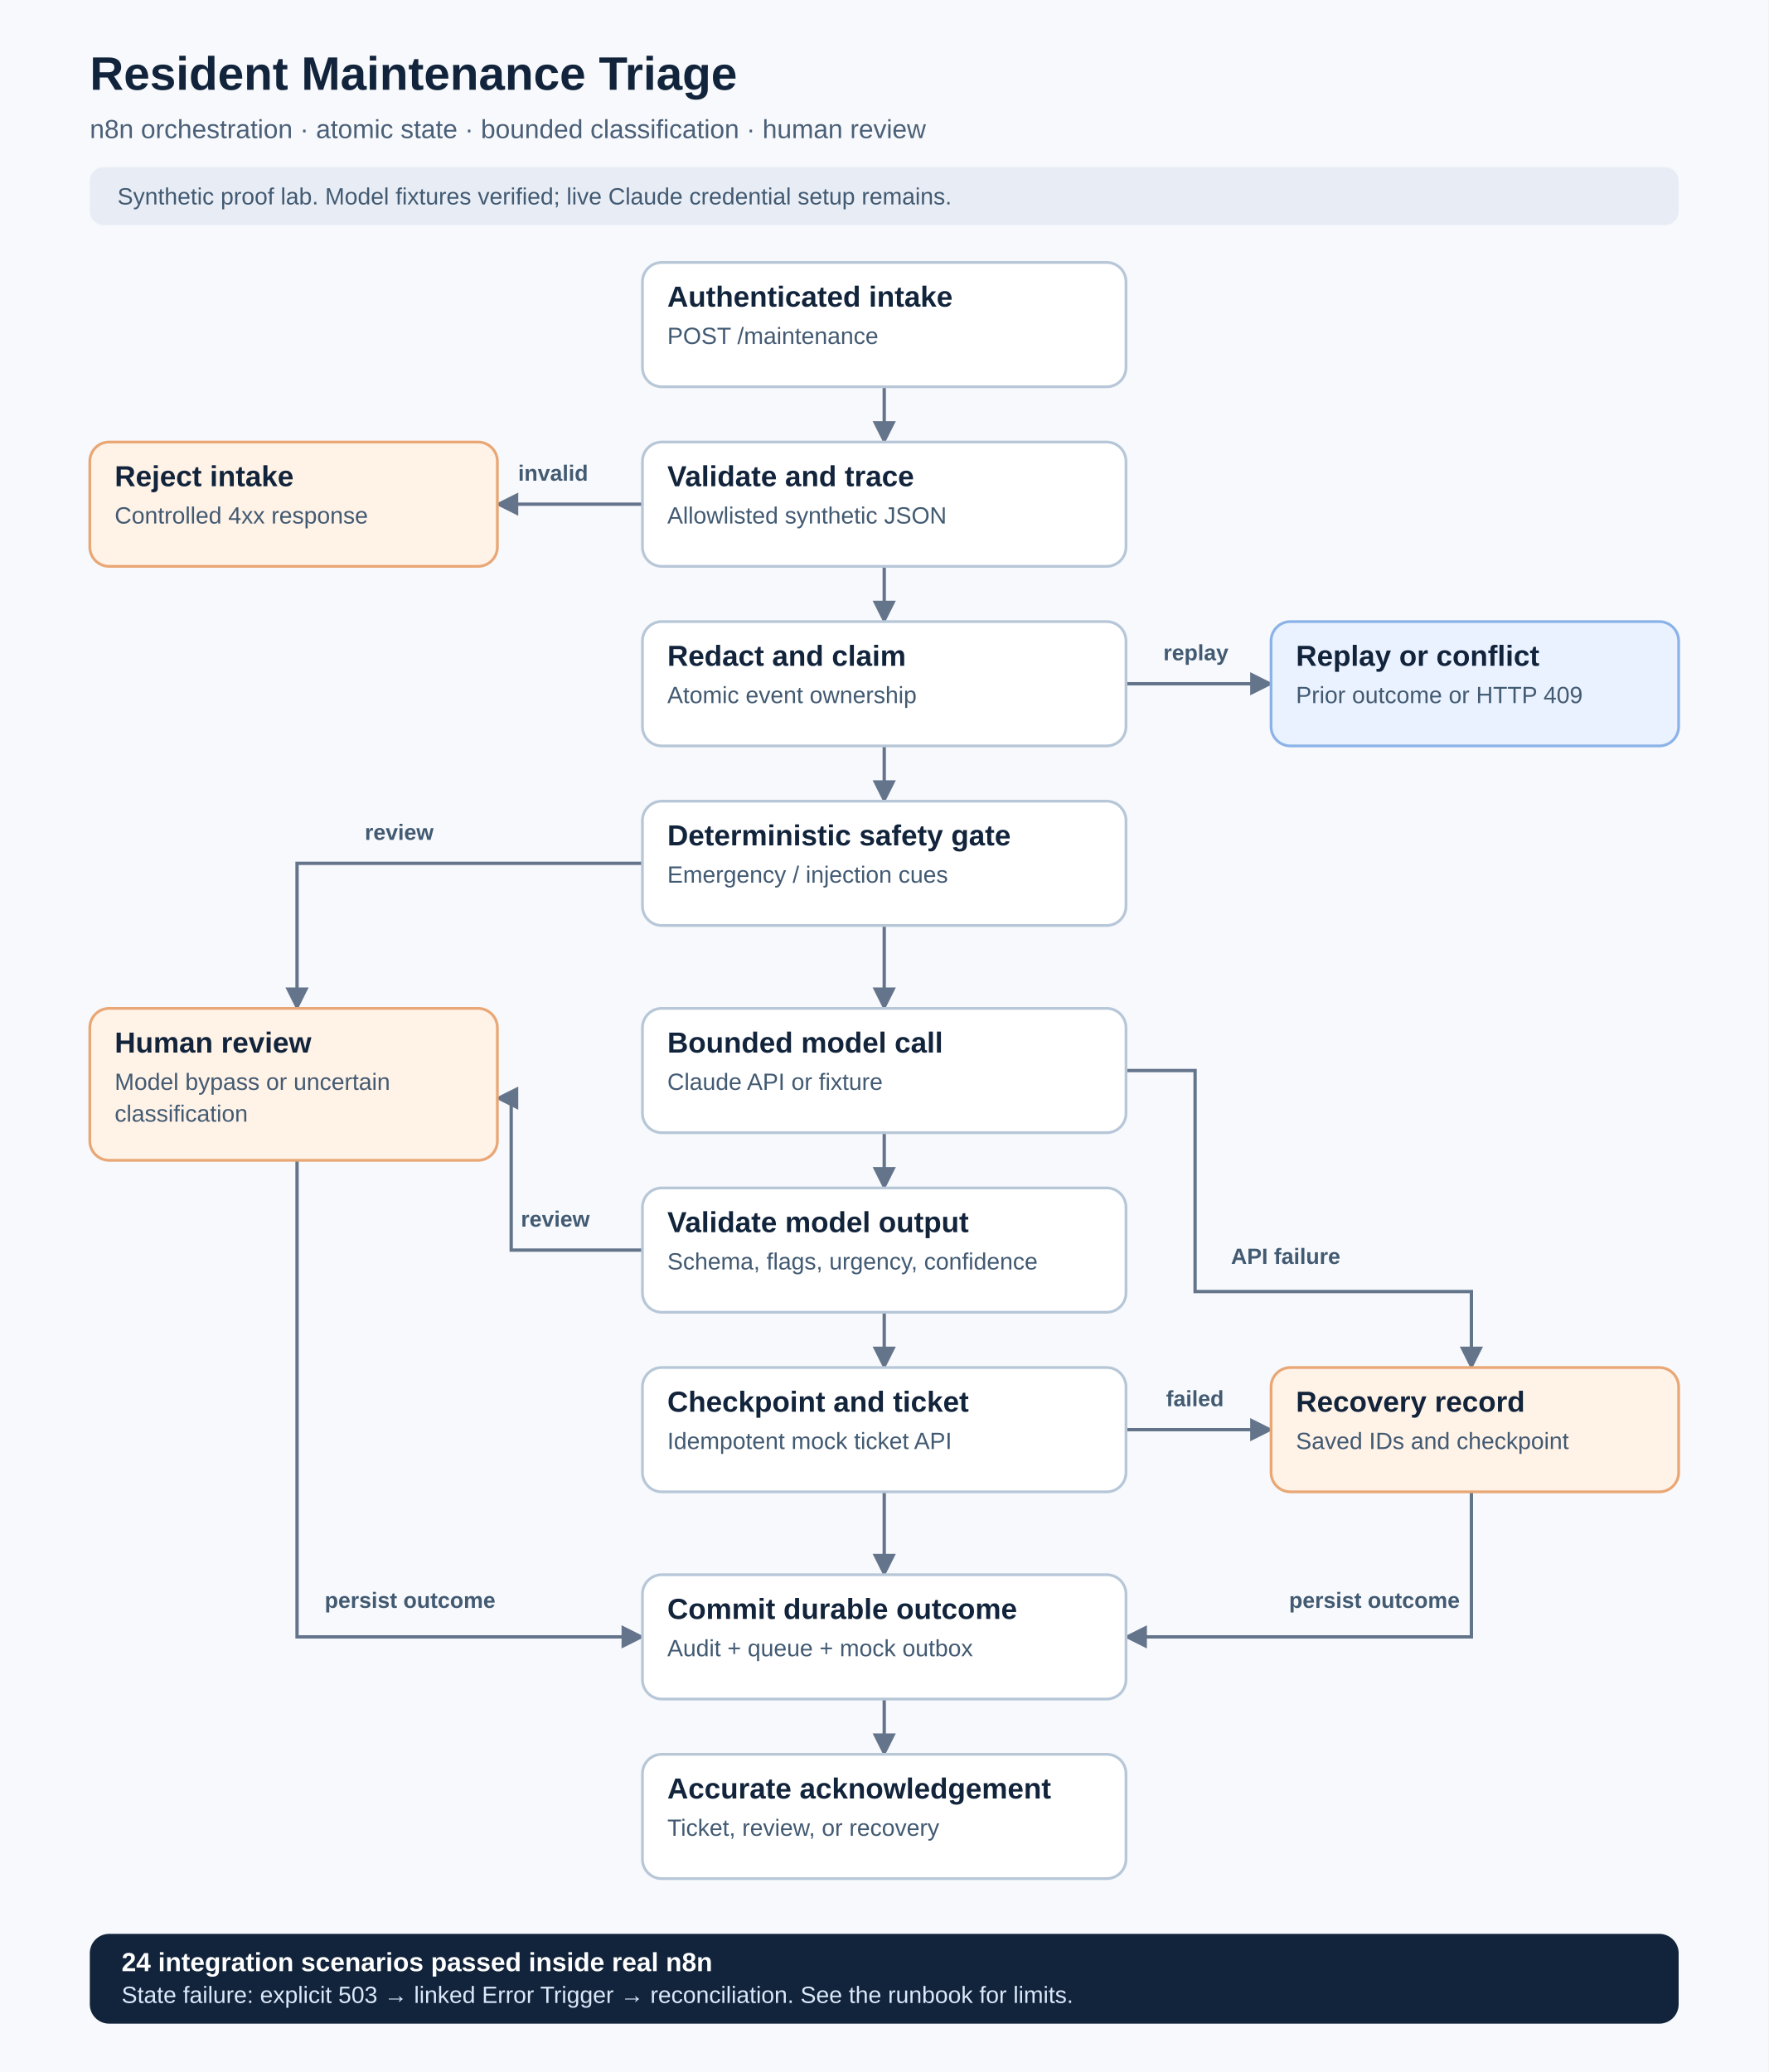
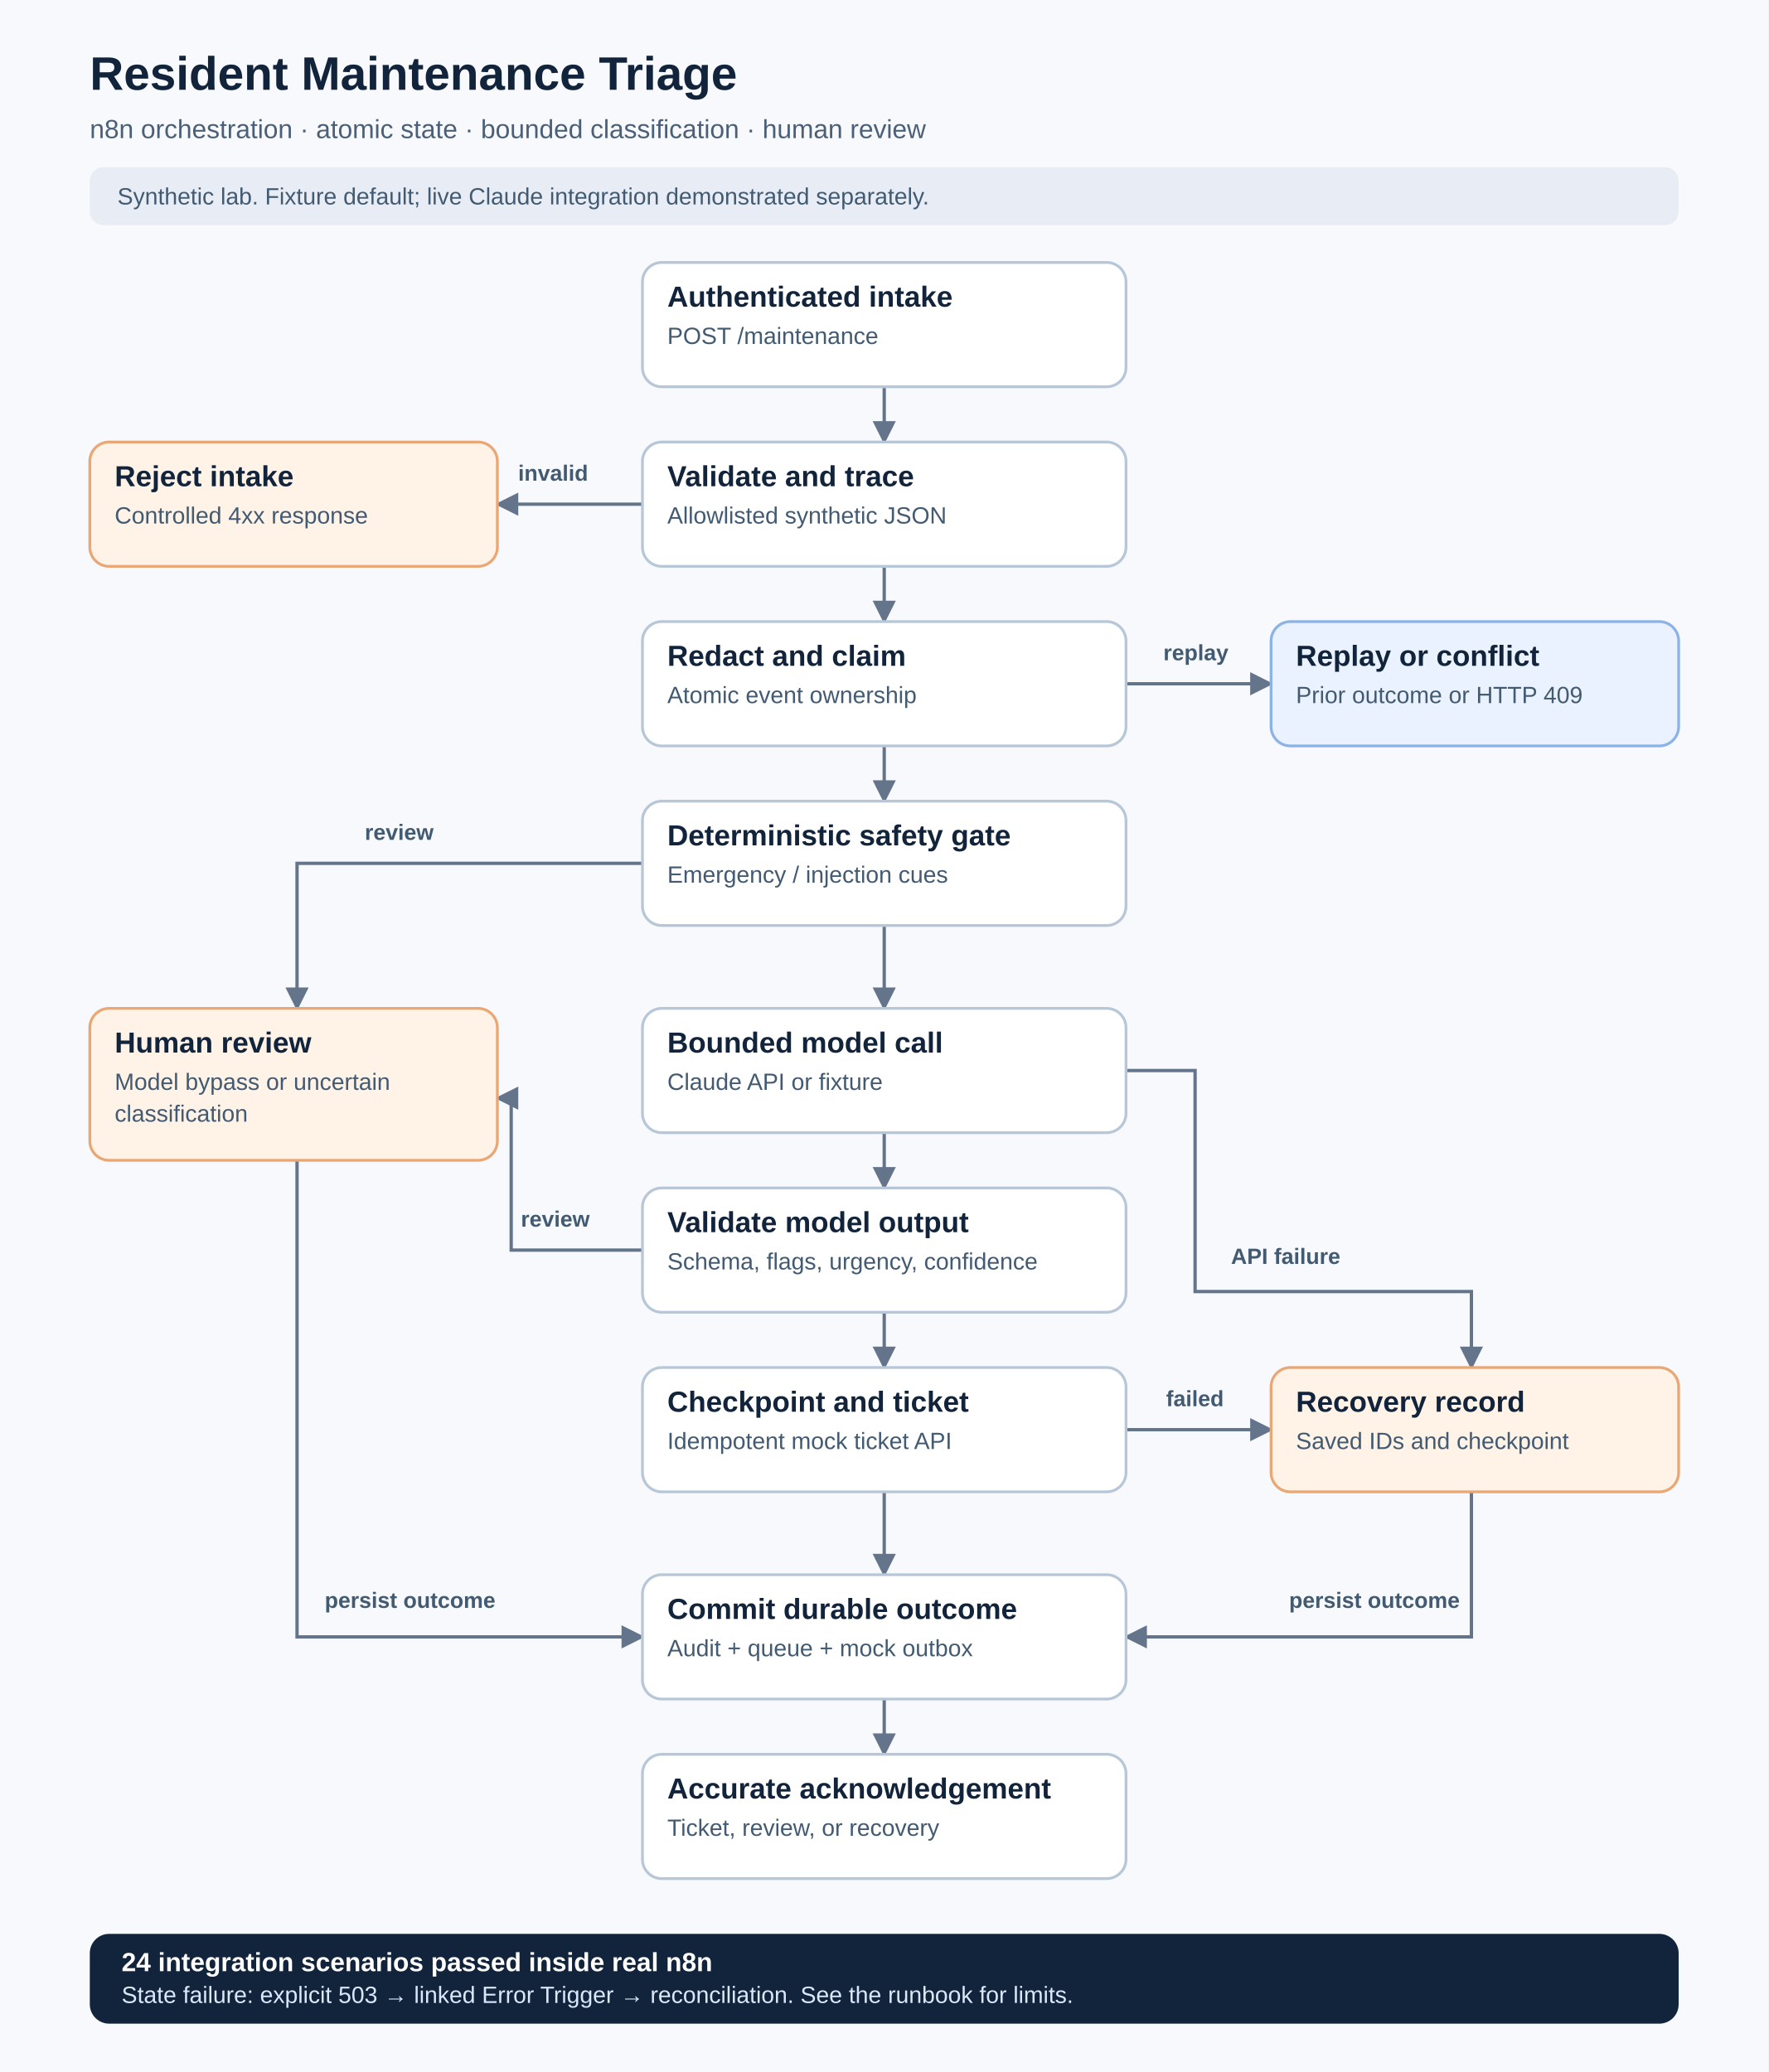
<svg xmlns="http://www.w3.org/2000/svg" width="1280" height="1500" viewBox="0 0 1280 1500">
  <defs>
    <marker id="arrow" viewBox="0 0 10 10" refX="9" refY="5" markerWidth="7" markerHeight="7" orient="auto-start-reverse">
      <path d="M0 0L10 5L0 10Z" fill="#64748b" />
    </marker>
  </defs>
  <rect width="1280" height="1500" fill="#f7f9fc" />
  <style>text{font-family:Arial,Helvetica,sans-serif}.title{font-size:34px;font-weight:700;fill:#12243b}.sub{font-size:19px;fill:#4b6078}.name{font-size:21px;font-weight:700;fill:#12243b}.detail{font-size:17px;fill:#425a72}.label{font-size:16px;font-weight:700;fill:#425a72}</style>
  <text x="65" y="65" class="title">Resident Maintenance Triage</text>
  <text x="65" y="100" class="sub">n8n orchestration · atomic state · bounded classification · human review</text>
  <rect x="65" y="121" width="1150" height="42" rx="10" fill="#e8edf5" />
-   <text x="85" y="148" class="detail">Synthetic proof lab. Model fixtures verified; live Claude credential setup remains.</text>
+   <text x="85" y="148" class="detail">Synthetic lab. Fixture default; live Claude integration demonstrated separately.</text>
  <path d="M640 280V320" fill="none" stroke="#64748b" stroke-width="2.4" marker-end="url(#arrow)" />
  <path d="M640 410V450" fill="none" stroke="#64748b" stroke-width="2.4" marker-end="url(#arrow)" />
  <path d="M640 540V580" fill="none" stroke="#64748b" stroke-width="2.4" marker-end="url(#arrow)" />
  <path d="M640 670V730" fill="none" stroke="#64748b" stroke-width="2.4" marker-end="url(#arrow)" />
  <path d="M640 820V860" fill="none" stroke="#64748b" stroke-width="2.4" marker-end="url(#arrow)" />
  <path d="M640 950V990" fill="none" stroke="#64748b" stroke-width="2.4" marker-end="url(#arrow)" />
  <path d="M640 1080V1140" fill="none" stroke="#64748b" stroke-width="2.4" marker-end="url(#arrow)" />
  <path d="M640 1230V1270" fill="none" stroke="#64748b" stroke-width="2.4" marker-end="url(#arrow)" />
  <path d="M465 365H360" fill="none" stroke="#64748b" stroke-width="2.4" marker-end="url(#arrow)" />
  <text x="375" y="348" class="label">invalid</text>
  <path d="M815 495H920" fill="none" stroke="#64748b" stroke-width="2.4" marker-end="url(#arrow)" />
  <text x="842" y="478" class="label">replay</text>
  <path d="M465 625H215V730" fill="none" stroke="#64748b" stroke-width="2.4" marker-end="url(#arrow)" />
  <text x="264" y="608" class="label">review</text>
  <path d="M465 905H370V795H360" fill="none" stroke="#64748b" stroke-width="2.4" marker-end="url(#arrow)" />
  <text x="377" y="888" class="label">review</text>
  <path d="M815 1035H920" fill="none" stroke="#64748b" stroke-width="2.4" marker-end="url(#arrow)" />
  <text x="844" y="1018" class="label">failed</text>
  <path d="M815 775H865V935H1065V990" fill="none" stroke="#64748b" stroke-width="2.4" marker-end="url(#arrow)" />
  <text x="891" y="915" class="label">API failure</text>
  <path d="M215 840V1185H465" fill="none" stroke="#64748b" stroke-width="2.4" marker-end="url(#arrow)" />
  <text x="235" y="1164" class="label">persist outcome</text>
  <path d="M1065 1080V1185H815" fill="none" stroke="#64748b" stroke-width="2.4" marker-end="url(#arrow)" />
  <text x="933" y="1164" class="label">persist outcome</text>
  <rect x="465" y="190" width="350" height="90" rx="14" fill="#ffffff" stroke="#b7c7d8" stroke-width="2" />
  <text x="483" y="222" class="name">Authenticated intake</text>
  <text x="483" y="249" class="detail">POST /maintenance</text>
  <rect x="465" y="320" width="350" height="90" rx="14" fill="#ffffff" stroke="#b7c7d8" stroke-width="2" />
  <text x="483" y="352" class="name">Validate and trace</text>
  <text x="483" y="379" class="detail">Allowlisted synthetic JSON</text>
  <rect x="65" y="320" width="295" height="90" rx="14" fill="#fff2e7" stroke="#e9a775" stroke-width="2" />
  <text x="83" y="352" class="name">Reject intake</text>
  <text x="83" y="379" class="detail">Controlled 4xx response</text>
  <rect x="465" y="450" width="350" height="90" rx="14" fill="#ffffff" stroke="#b7c7d8" stroke-width="2" />
  <text x="483" y="482" class="name">Redact and claim</text>
  <text x="483" y="509" class="detail">Atomic event ownership</text>
  <rect x="920" y="450" width="295" height="90" rx="14" fill="#eaf2ff" stroke="#8cb3e8" stroke-width="2" />
  <text x="938" y="482" class="name">Replay or conflict</text>
  <text x="938" y="509" class="detail">Prior outcome or HTTP 409</text>
  <rect x="465" y="580" width="350" height="90" rx="14" fill="#ffffff" stroke="#b7c7d8" stroke-width="2" />
  <text x="483" y="612" class="name">Deterministic safety gate</text>
  <text x="483" y="639" class="detail">Emergency / injection cues</text>
  <rect x="65" y="730" width="295" height="110" rx="14" fill="#fff2e7" stroke="#e9a775" stroke-width="2" />
  <text x="83" y="762" class="name">Human review</text>
  <text x="83" y="789" class="detail">Model bypass or uncertain</text>
  <text x="83" y="812" class="detail">classification</text>
  <rect x="465" y="730" width="350" height="90" rx="14" fill="#ffffff" stroke="#b7c7d8" stroke-width="2" />
  <text x="483" y="762" class="name">Bounded model call</text>
  <text x="483" y="789" class="detail">Claude API or fixture</text>
  <rect x="465" y="860" width="350" height="90" rx="14" fill="#ffffff" stroke="#b7c7d8" stroke-width="2" />
  <text x="483" y="892" class="name">Validate model output</text>
  <text x="483" y="919" class="detail">Schema, flags, urgency, confidence</text>
  <rect x="465" y="990" width="350" height="90" rx="14" fill="#ffffff" stroke="#b7c7d8" stroke-width="2" />
  <text x="483" y="1022" class="name">Checkpoint and ticket</text>
  <text x="483" y="1049" class="detail">Idempotent mock ticket API</text>
  <rect x="920" y="990" width="295" height="90" rx="14" fill="#fff2e7" stroke="#e9a775" stroke-width="2" />
  <text x="938" y="1022" class="name">Recovery record</text>
  <text x="938" y="1049" class="detail">Saved IDs and checkpoint</text>
  <rect x="465" y="1140" width="350" height="90" rx="14" fill="#ffffff" stroke="#b7c7d8" stroke-width="2" />
  <text x="483" y="1172" class="name">Commit durable outcome</text>
  <text x="483" y="1199" class="detail">Audit + queue + mock outbox</text>
  <rect x="465" y="1270" width="350" height="90" rx="14" fill="#ffffff" stroke="#b7c7d8" stroke-width="2" />
  <text x="483" y="1302" class="name">Accurate acknowledgement</text>
  <text x="483" y="1329" class="detail">Ticket, review, or recovery</text>
  <rect x="65" y="1400" width="1150" height="65" rx="14" fill="#12243b" />
  <text x="88" y="1427" font-size="19" fill="white" font-weight="700">24 integration scenarios passed inside real n8n</text>
  <text x="88" y="1450" font-size="17" fill="#dbe8fa">State failure: explicit 503 → linked Error Trigger → reconciliation. See the runbook for limits.</text>
</svg>
